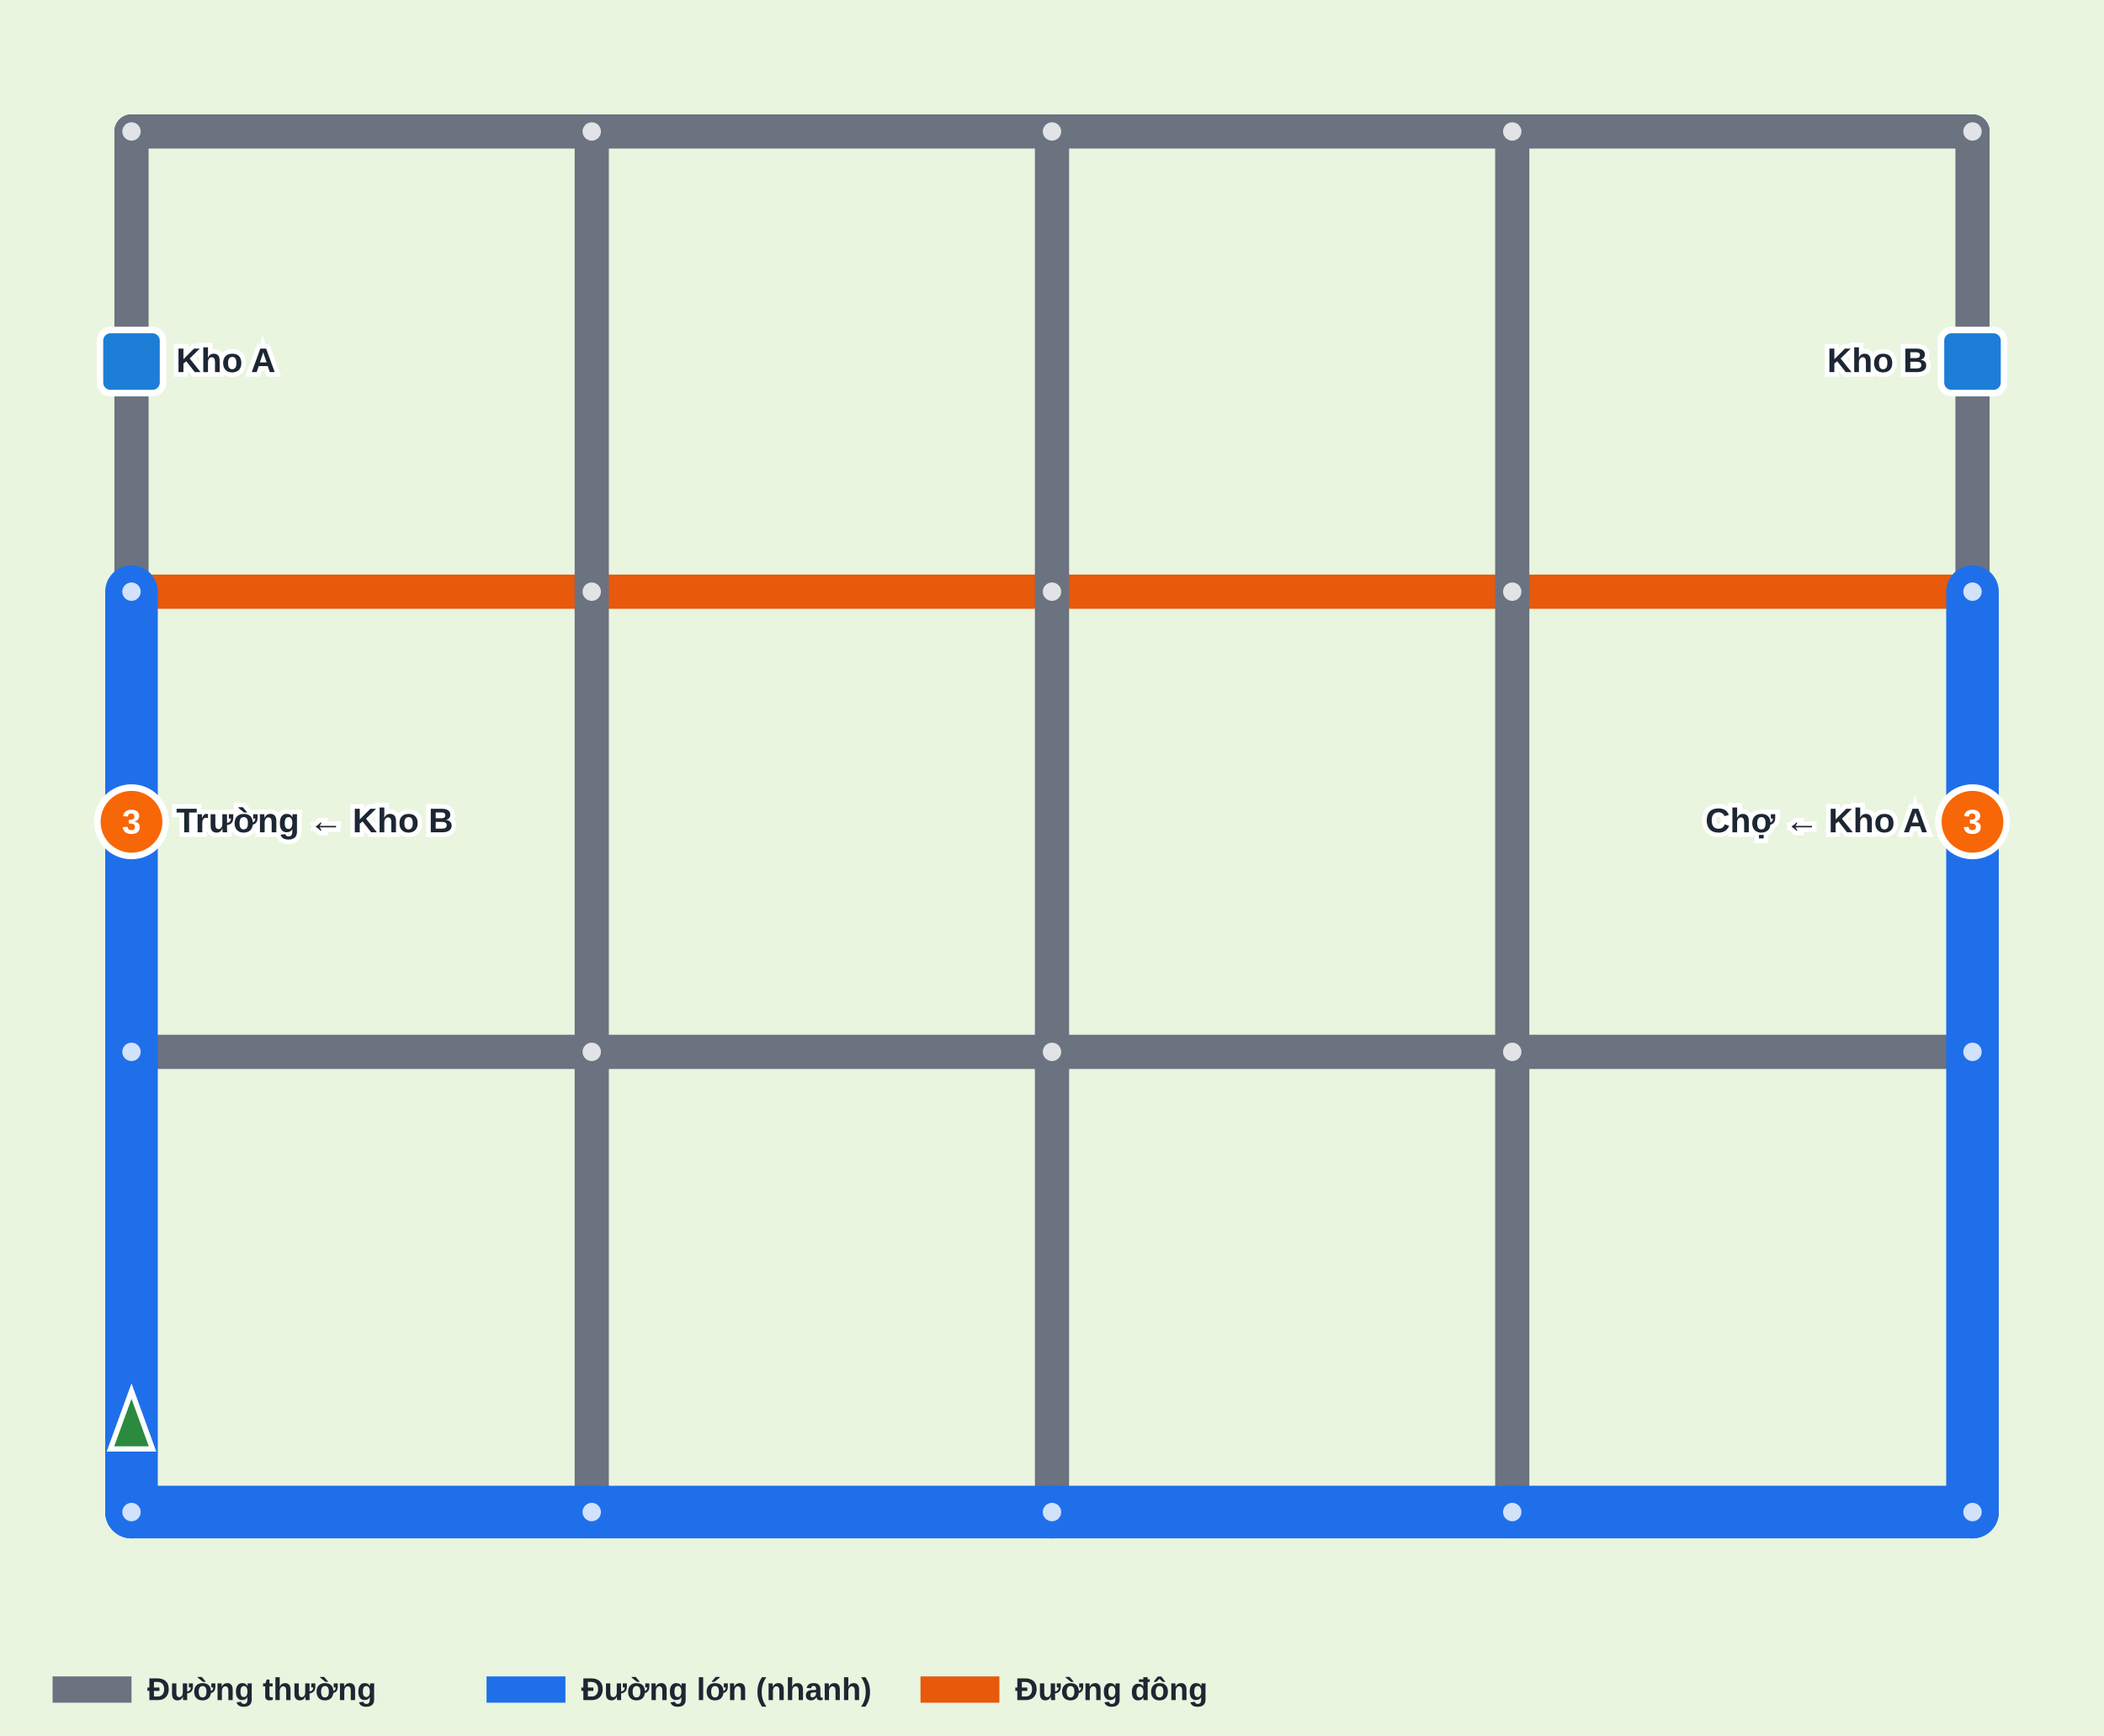
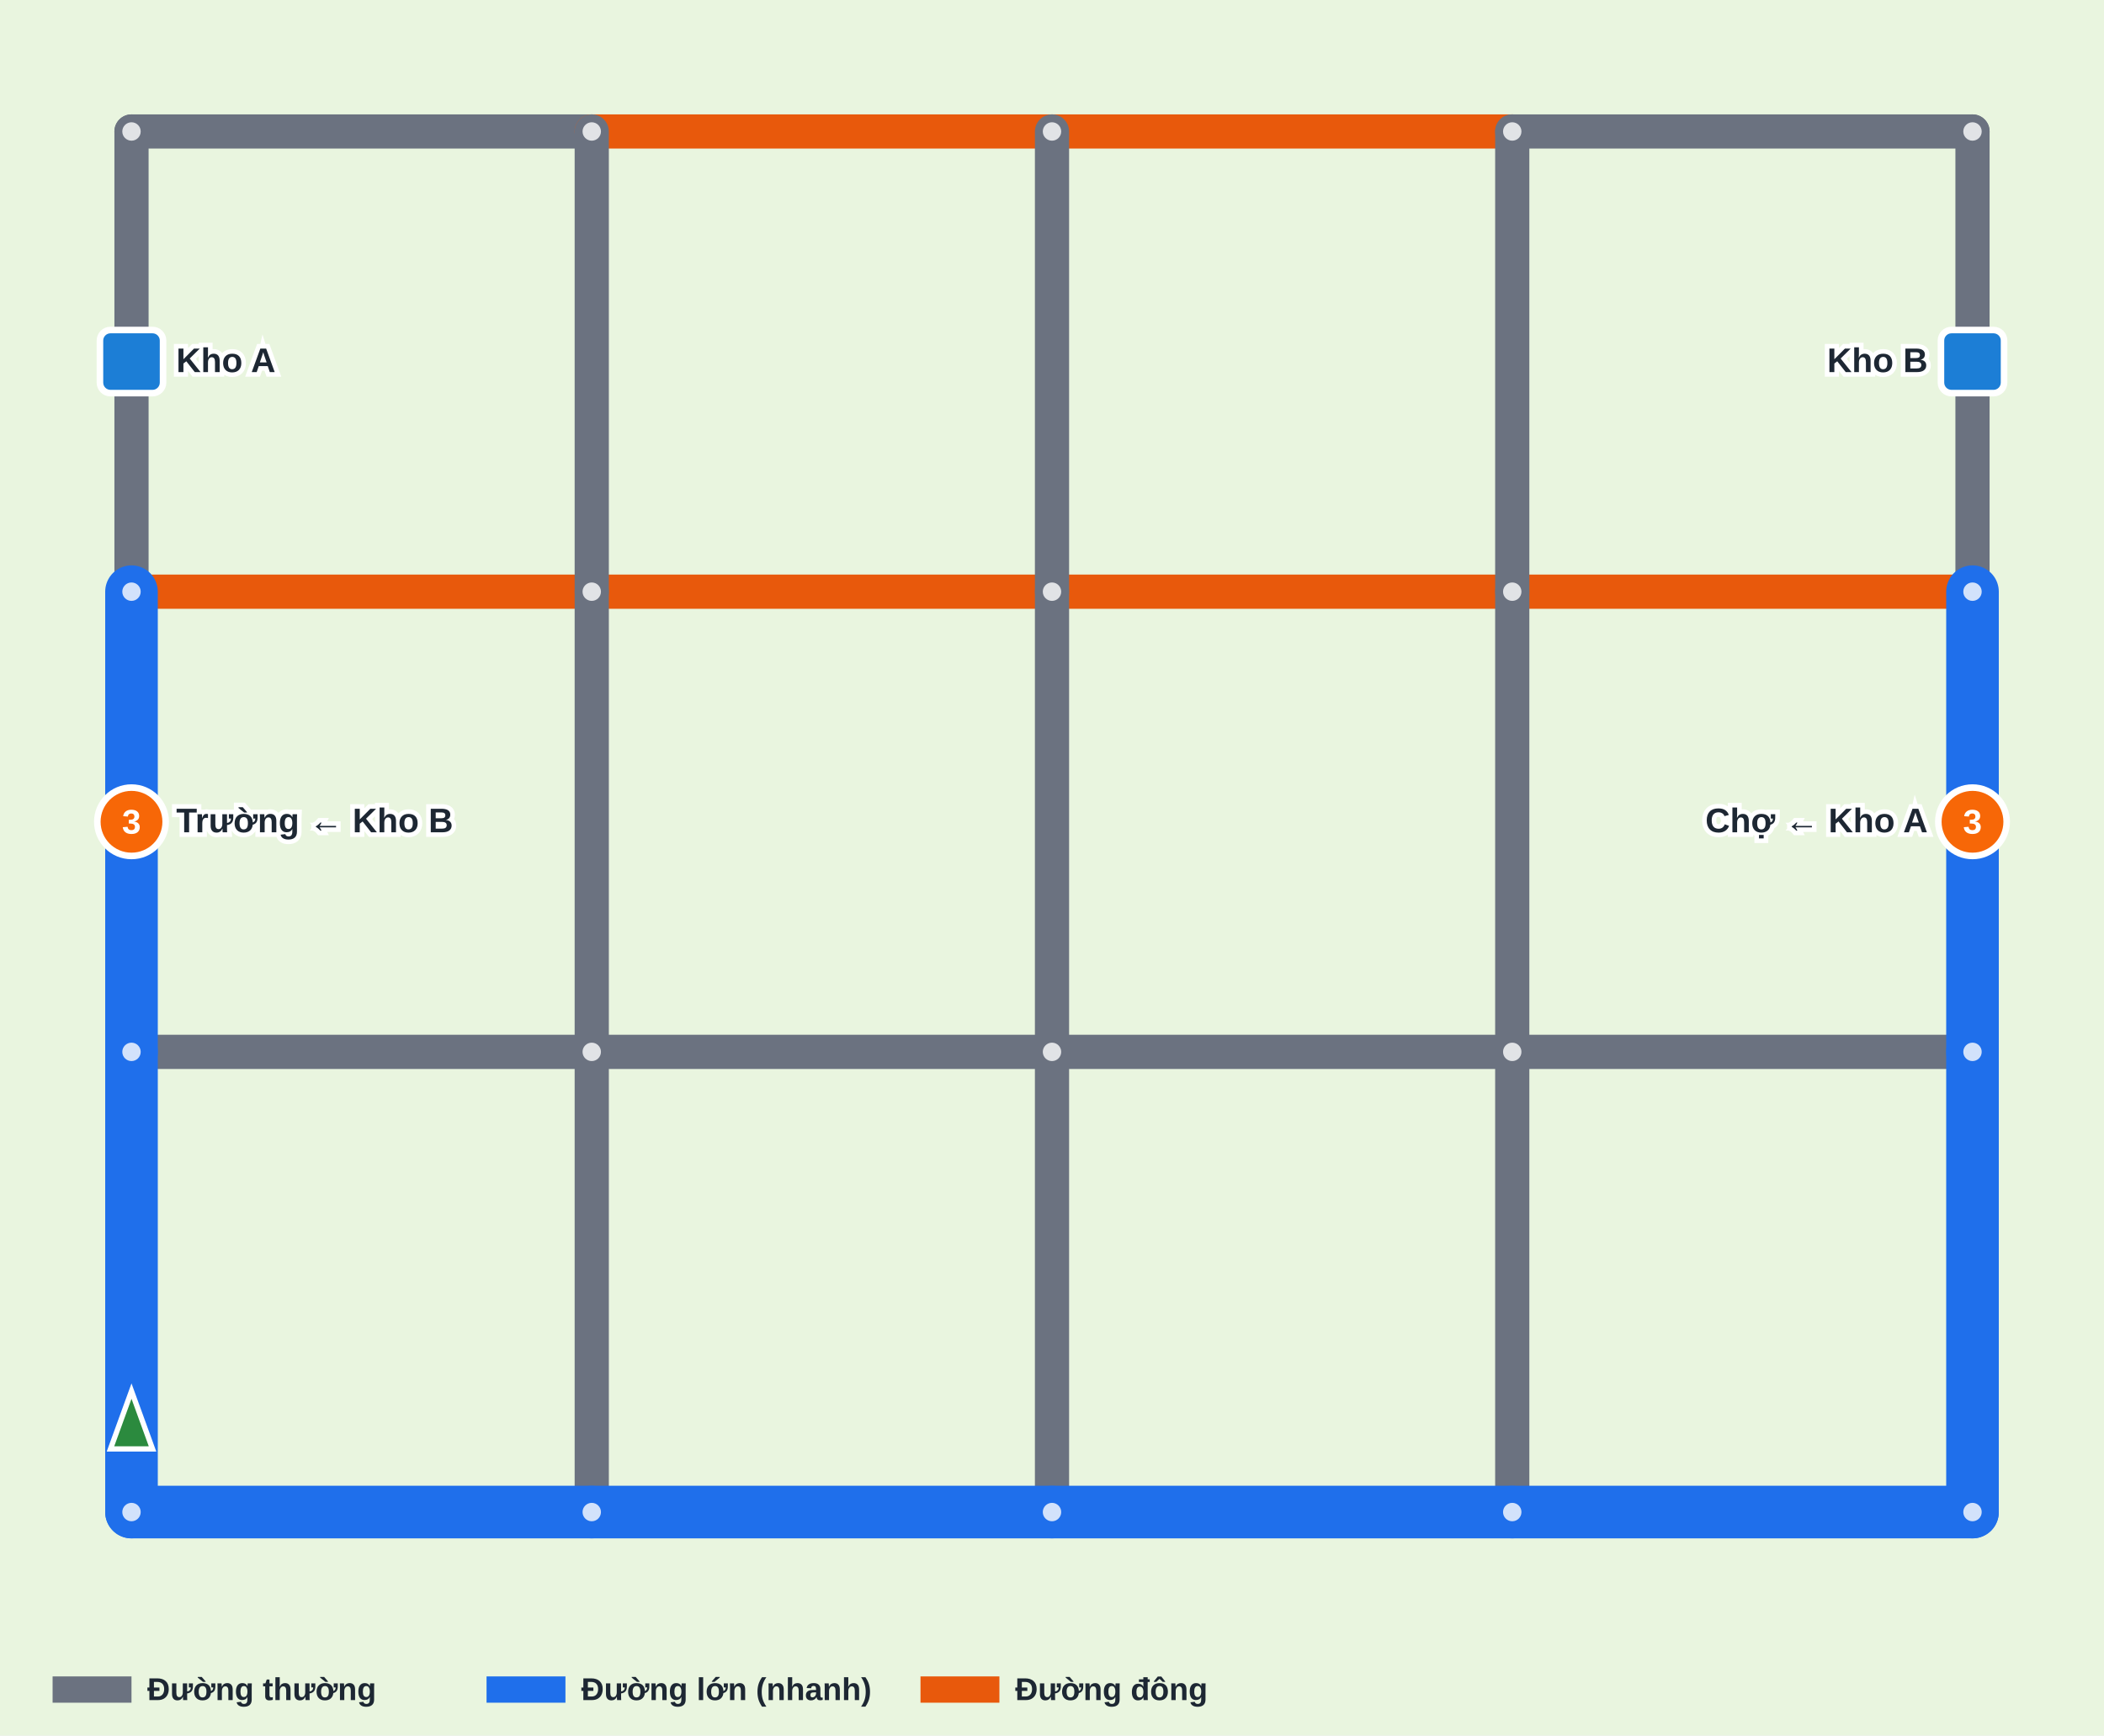
<svg xmlns="http://www.w3.org/2000/svg" viewBox="0 0 1600 1320" font-family="Segoe UI,Arial" font-weight="700">
  <rect width="1600" height="1320" fill="#e9f5df" />
  <line x1="100" y1="100" x2="450" y2="100" stroke="#6b7280" stroke-width="26" stroke-linecap="round" />
-   <line x1="450" y1="100" x2="800" y2="100" stroke="#6b7280" stroke-width="26" stroke-linecap="round" />
-   <line x1="800" y1="100" x2="1150" y2="100" stroke="#6b7280" stroke-width="26" stroke-linecap="round" />
+   <line x1="450" y1="100" x2="800" y2="100" stroke="#e8590c" stroke-width="26" stroke-linecap="round" />
+   <line x1="800" y1="100" x2="1150" y2="100" stroke="#e8590c" stroke-width="26" stroke-linecap="round" />
  <line x1="1150" y1="100" x2="1500" y2="100" stroke="#6b7280" stroke-width="26" stroke-linecap="round" />
  <line x1="100" y1="450" x2="450" y2="450" stroke="#e8590c" stroke-width="26" stroke-linecap="round" />
  <line x1="450" y1="450" x2="800" y2="450" stroke="#e8590c" stroke-width="26" stroke-linecap="round" />
  <line x1="800" y1="450" x2="1150" y2="450" stroke="#e8590c" stroke-width="26" stroke-linecap="round" />
  <line x1="1150" y1="450" x2="1500" y2="450" stroke="#e8590c" stroke-width="26" stroke-linecap="round" />
  <line x1="100" y1="800" x2="450" y2="800" stroke="#6b7280" stroke-width="26" stroke-linecap="round" />
  <line x1="450" y1="800" x2="800" y2="800" stroke="#6b7280" stroke-width="26" stroke-linecap="round" />
  <line x1="800" y1="800" x2="1150" y2="800" stroke="#6b7280" stroke-width="26" stroke-linecap="round" />
  <line x1="1150" y1="800" x2="1500" y2="800" stroke="#6b7280" stroke-width="26" stroke-linecap="round" />
  <line x1="100" y1="100" x2="100" y2="450" stroke="#6b7280" stroke-width="26" stroke-linecap="round" />
  <line x1="450" y1="100" x2="450" y2="450" stroke="#6b7280" stroke-width="26" stroke-linecap="round" />
  <line x1="450" y1="450" x2="450" y2="800" stroke="#6b7280" stroke-width="26" stroke-linecap="round" />
  <line x1="450" y1="800" x2="450" y2="1150" stroke="#6b7280" stroke-width="26" stroke-linecap="round" />
  <line x1="800" y1="100" x2="800" y2="450" stroke="#6b7280" stroke-width="26" stroke-linecap="round" />
  <line x1="800" y1="450" x2="800" y2="800" stroke="#6b7280" stroke-width="26" stroke-linecap="round" />
  <line x1="800" y1="800" x2="800" y2="1150" stroke="#6b7280" stroke-width="26" stroke-linecap="round" />
  <line x1="1150" y1="100" x2="1150" y2="450" stroke="#6b7280" stroke-width="26" stroke-linecap="round" />
  <line x1="1150" y1="450" x2="1150" y2="800" stroke="#6b7280" stroke-width="26" stroke-linecap="round" />
  <line x1="1150" y1="800" x2="1150" y2="1150" stroke="#6b7280" stroke-width="26" stroke-linecap="round" />
  <line x1="1500" y1="100" x2="1500" y2="450" stroke="#6b7280" stroke-width="26" stroke-linecap="round" />
  <line x1="100" y1="1150" x2="450" y2="1150" stroke="#1f6feb" stroke-width="40" stroke-linecap="round" />
  <line x1="450" y1="1150" x2="800" y2="1150" stroke="#1f6feb" stroke-width="40" stroke-linecap="round" />
  <line x1="800" y1="1150" x2="1150" y2="1150" stroke="#1f6feb" stroke-width="40" stroke-linecap="round" />
  <line x1="1150" y1="1150" x2="1500" y2="1150" stroke="#1f6feb" stroke-width="40" stroke-linecap="round" />
  <line x1="100" y1="450" x2="100" y2="800" stroke="#1f6feb" stroke-width="40" stroke-linecap="round" />
  <line x1="100" y1="800" x2="100" y2="1150" stroke="#1f6feb" stroke-width="40" stroke-linecap="round" />
  <line x1="1500" y1="450" x2="1500" y2="800" stroke="#1f6feb" stroke-width="40" stroke-linecap="round" />
  <line x1="1500" y1="800" x2="1500" y2="1150" stroke="#1f6feb" stroke-width="40" stroke-linecap="round" />
  <circle cx="100" cy="100" r="7" fill="#fff" opacity=".8" />
  <circle cx="100" cy="450" r="7" fill="#fff" opacity=".8" />
  <circle cx="100" cy="800" r="7" fill="#fff" opacity=".8" />
  <circle cx="100" cy="1150" r="7" fill="#fff" opacity=".8" />
  <circle cx="450" cy="100" r="7" fill="#fff" opacity=".8" />
  <circle cx="450" cy="450" r="7" fill="#fff" opacity=".8" />
  <circle cx="450" cy="800" r="7" fill="#fff" opacity=".8" />
  <circle cx="450" cy="1150" r="7" fill="#fff" opacity=".8" />
  <circle cx="800" cy="100" r="7" fill="#fff" opacity=".8" />
  <circle cx="800" cy="450" r="7" fill="#fff" opacity=".8" />
  <circle cx="800" cy="800" r="7" fill="#fff" opacity=".8" />
  <circle cx="800" cy="1150" r="7" fill="#fff" opacity=".8" />
  <circle cx="1150" cy="100" r="7" fill="#fff" opacity=".8" />
  <circle cx="1150" cy="450" r="7" fill="#fff" opacity=".8" />
  <circle cx="1150" cy="800" r="7" fill="#fff" opacity=".8" />
  <circle cx="1150" cy="1150" r="7" fill="#fff" opacity=".8" />
  <circle cx="1500" cy="100" r="7" fill="#fff" opacity=".8" />
  <circle cx="1500" cy="450" r="7" fill="#fff" opacity=".8" />
  <circle cx="1500" cy="800" r="7" fill="#fff" opacity=".8" />
  <circle cx="1500" cy="1150" r="7" fill="#fff" opacity=".8" />
  <rect x="76.0" y="251.0" width="48" height="48" rx="8" fill="#1c7ed6" stroke="#fff" stroke-width="5" />
  <text x="134.0" y="283.0" text-anchor="start" font-size="26" fill="#1d2733" stroke="#fff" stroke-width="7" paint-order="stroke">Kho A</text>
  <circle cx="1500.0" cy="625.0" r="26" fill="#f76707" stroke="#fff" stroke-width="5" />
  <text x="1500.0" y="634.0" text-anchor="middle" font-size="26" fill="#fff">3</text>
  <text x="1466.0" y="633.0" text-anchor="end" font-size="26" fill="#1d2733" stroke="#fff" stroke-width="7" paint-order="stroke">Chợ ← Kho A</text>
  <rect x="1476.0" y="251.0" width="48" height="48" rx="8" fill="#1c7ed6" stroke="#fff" stroke-width="5" />
  <text x="1466.0" y="283.0" text-anchor="end" font-size="26" fill="#1d2733" stroke="#fff" stroke-width="7" paint-order="stroke">Kho B</text>
  <circle cx="100.0" cy="625.0" r="26" fill="#f76707" stroke="#fff" stroke-width="5" />
  <text x="100.0" y="634.0" text-anchor="middle" font-size="26" fill="#fff">3</text>
  <text x="134.0" y="633.0" text-anchor="start" font-size="26" fill="#1d2733" stroke="#fff" stroke-width="7" paint-order="stroke">Trường ← Kho B</text>
  <g transform="translate(100.0,1080.0) rotate(-90.0)">
    <path d="M-22 -16 L22 0 L-22 16 Z" fill="#2b8a3e" stroke="#fff" stroke-width="4" />
  </g>
  <line x1="40" y1="1285" x2="100" y2="1285" stroke="#6b7280" stroke-width="20" />
  <text x="112" y="1293" font-size="24" fill="#1d2733">Đường thường</text>
  <line x1="370" y1="1285" x2="430" y2="1285" stroke="#1f6feb" stroke-width="20" />
  <text x="442" y="1293" font-size="24" fill="#1d2733">Đường lớn (nhanh)</text>
  <line x1="700" y1="1285" x2="760" y2="1285" stroke="#e8590c" stroke-width="20" />
  <text x="772" y="1293" font-size="24" fill="#1d2733">Đường đông</text>
</svg>
